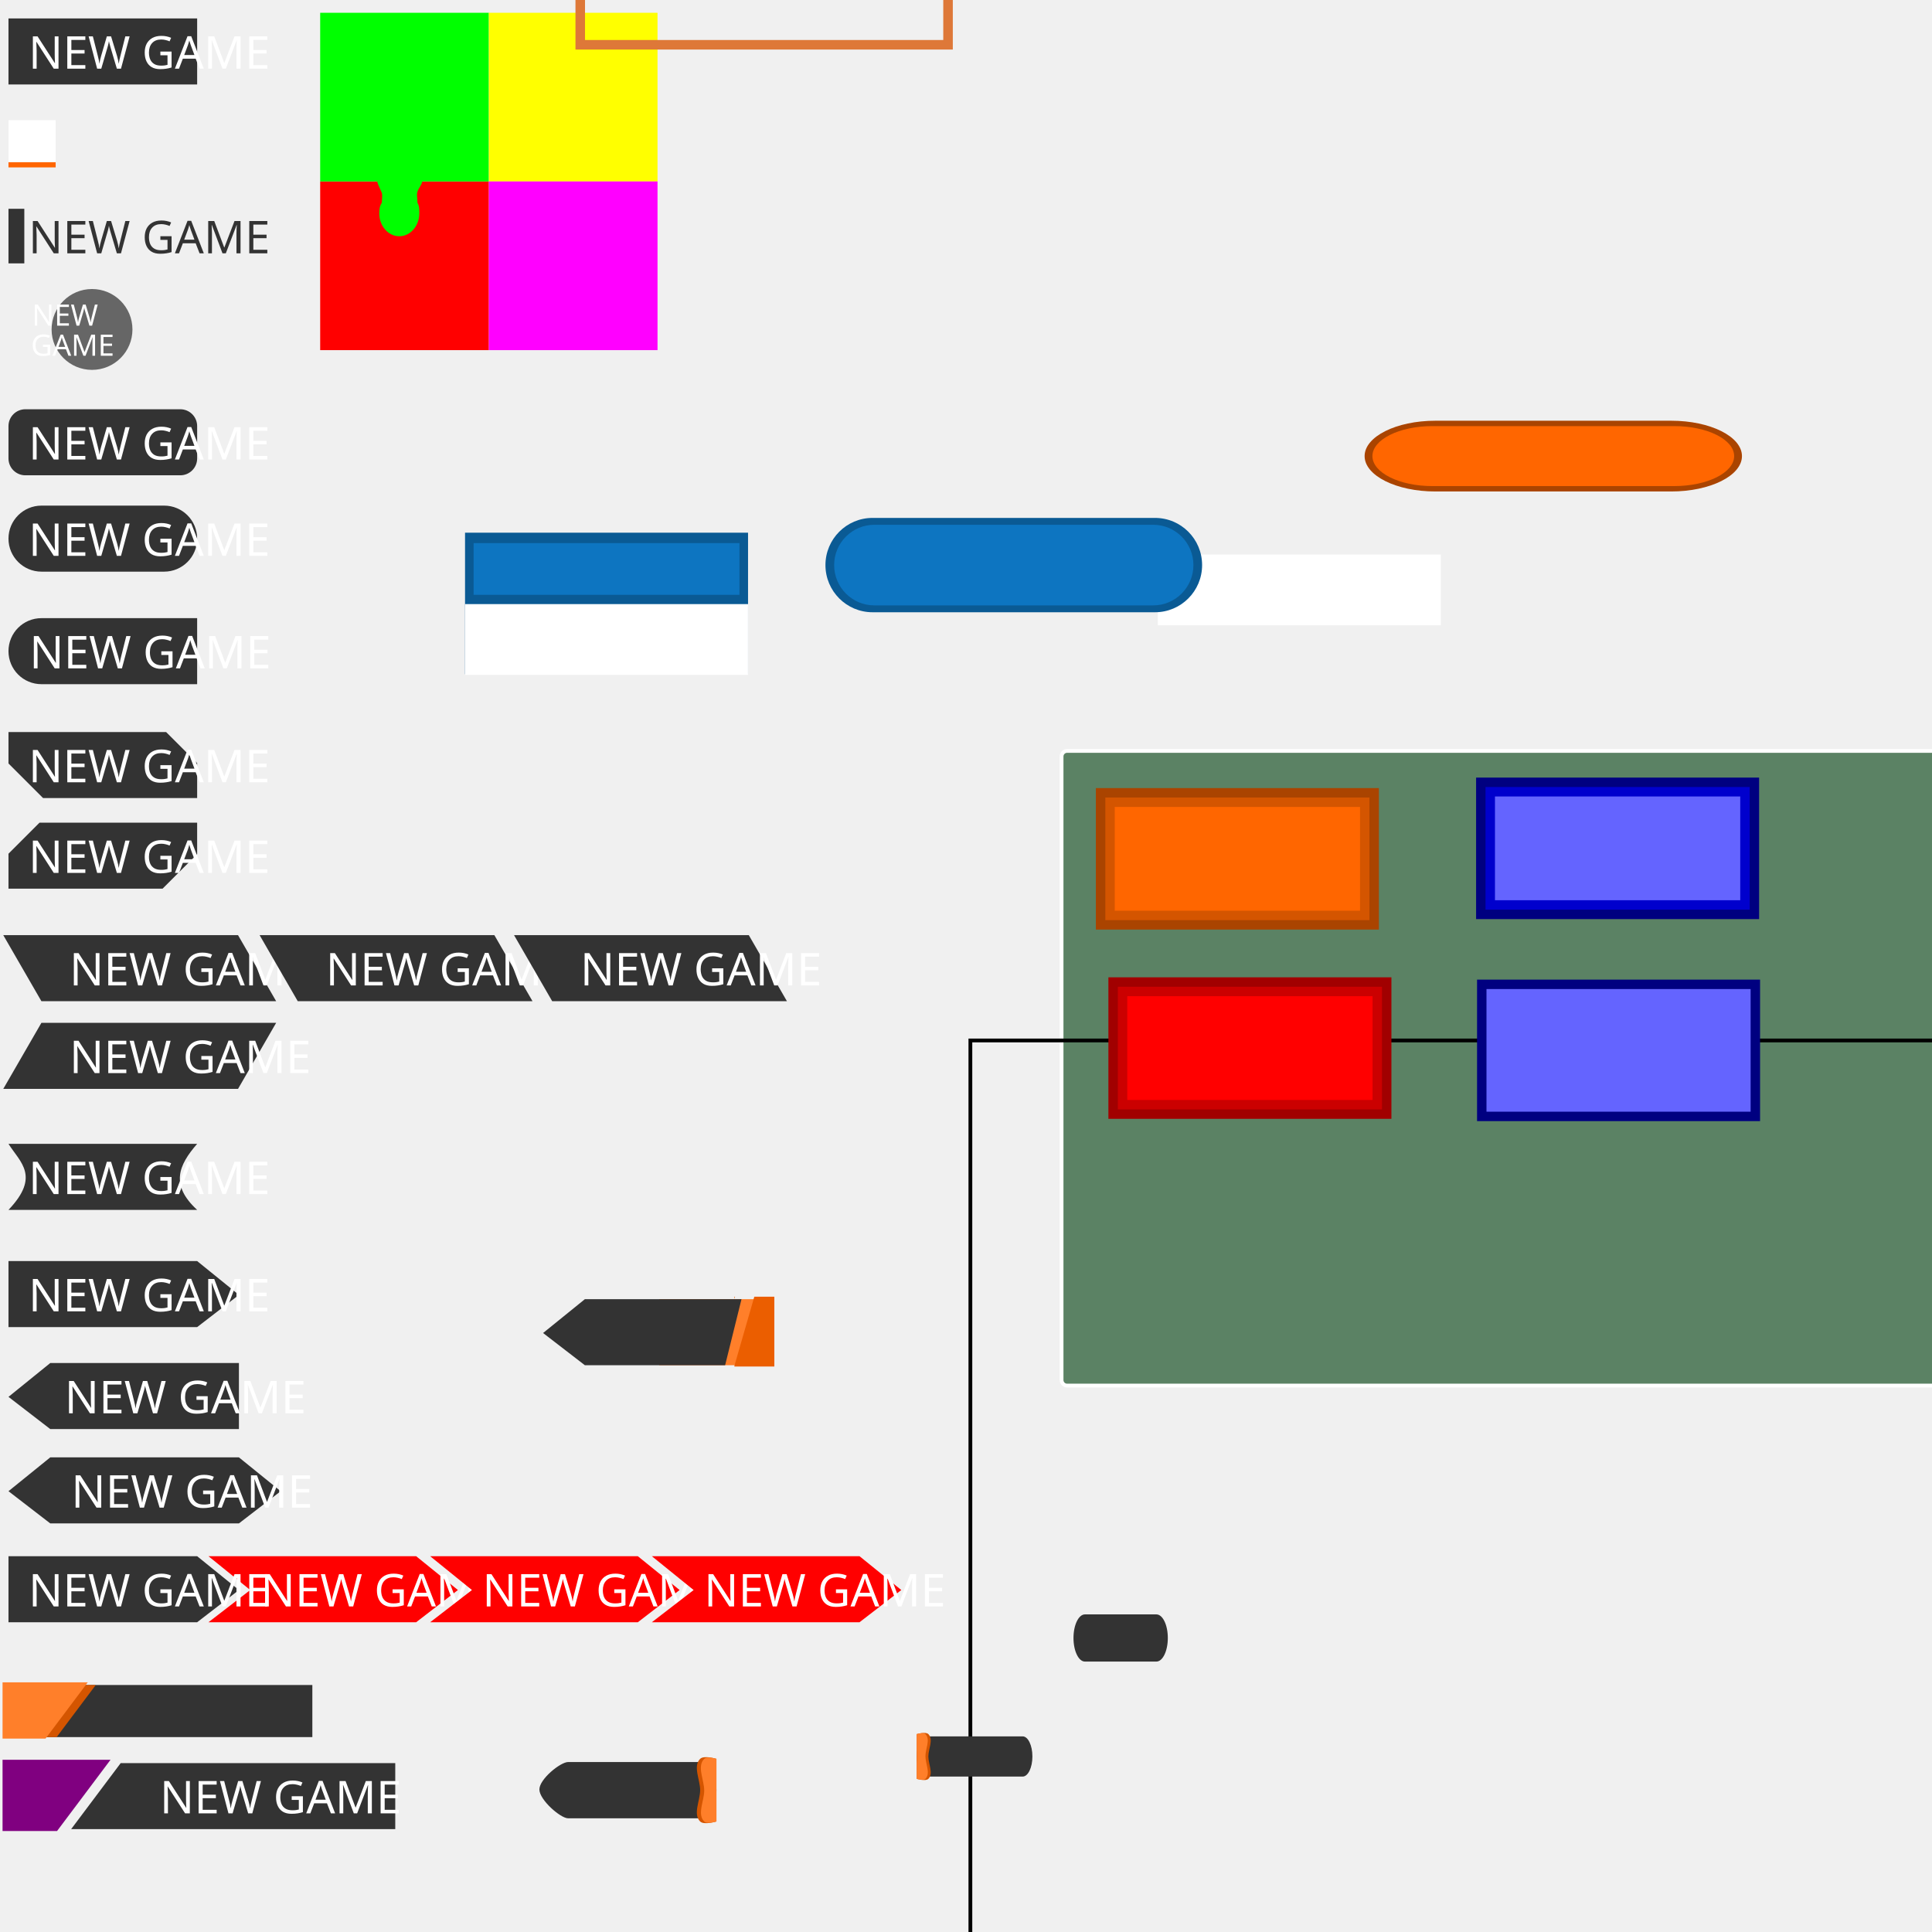
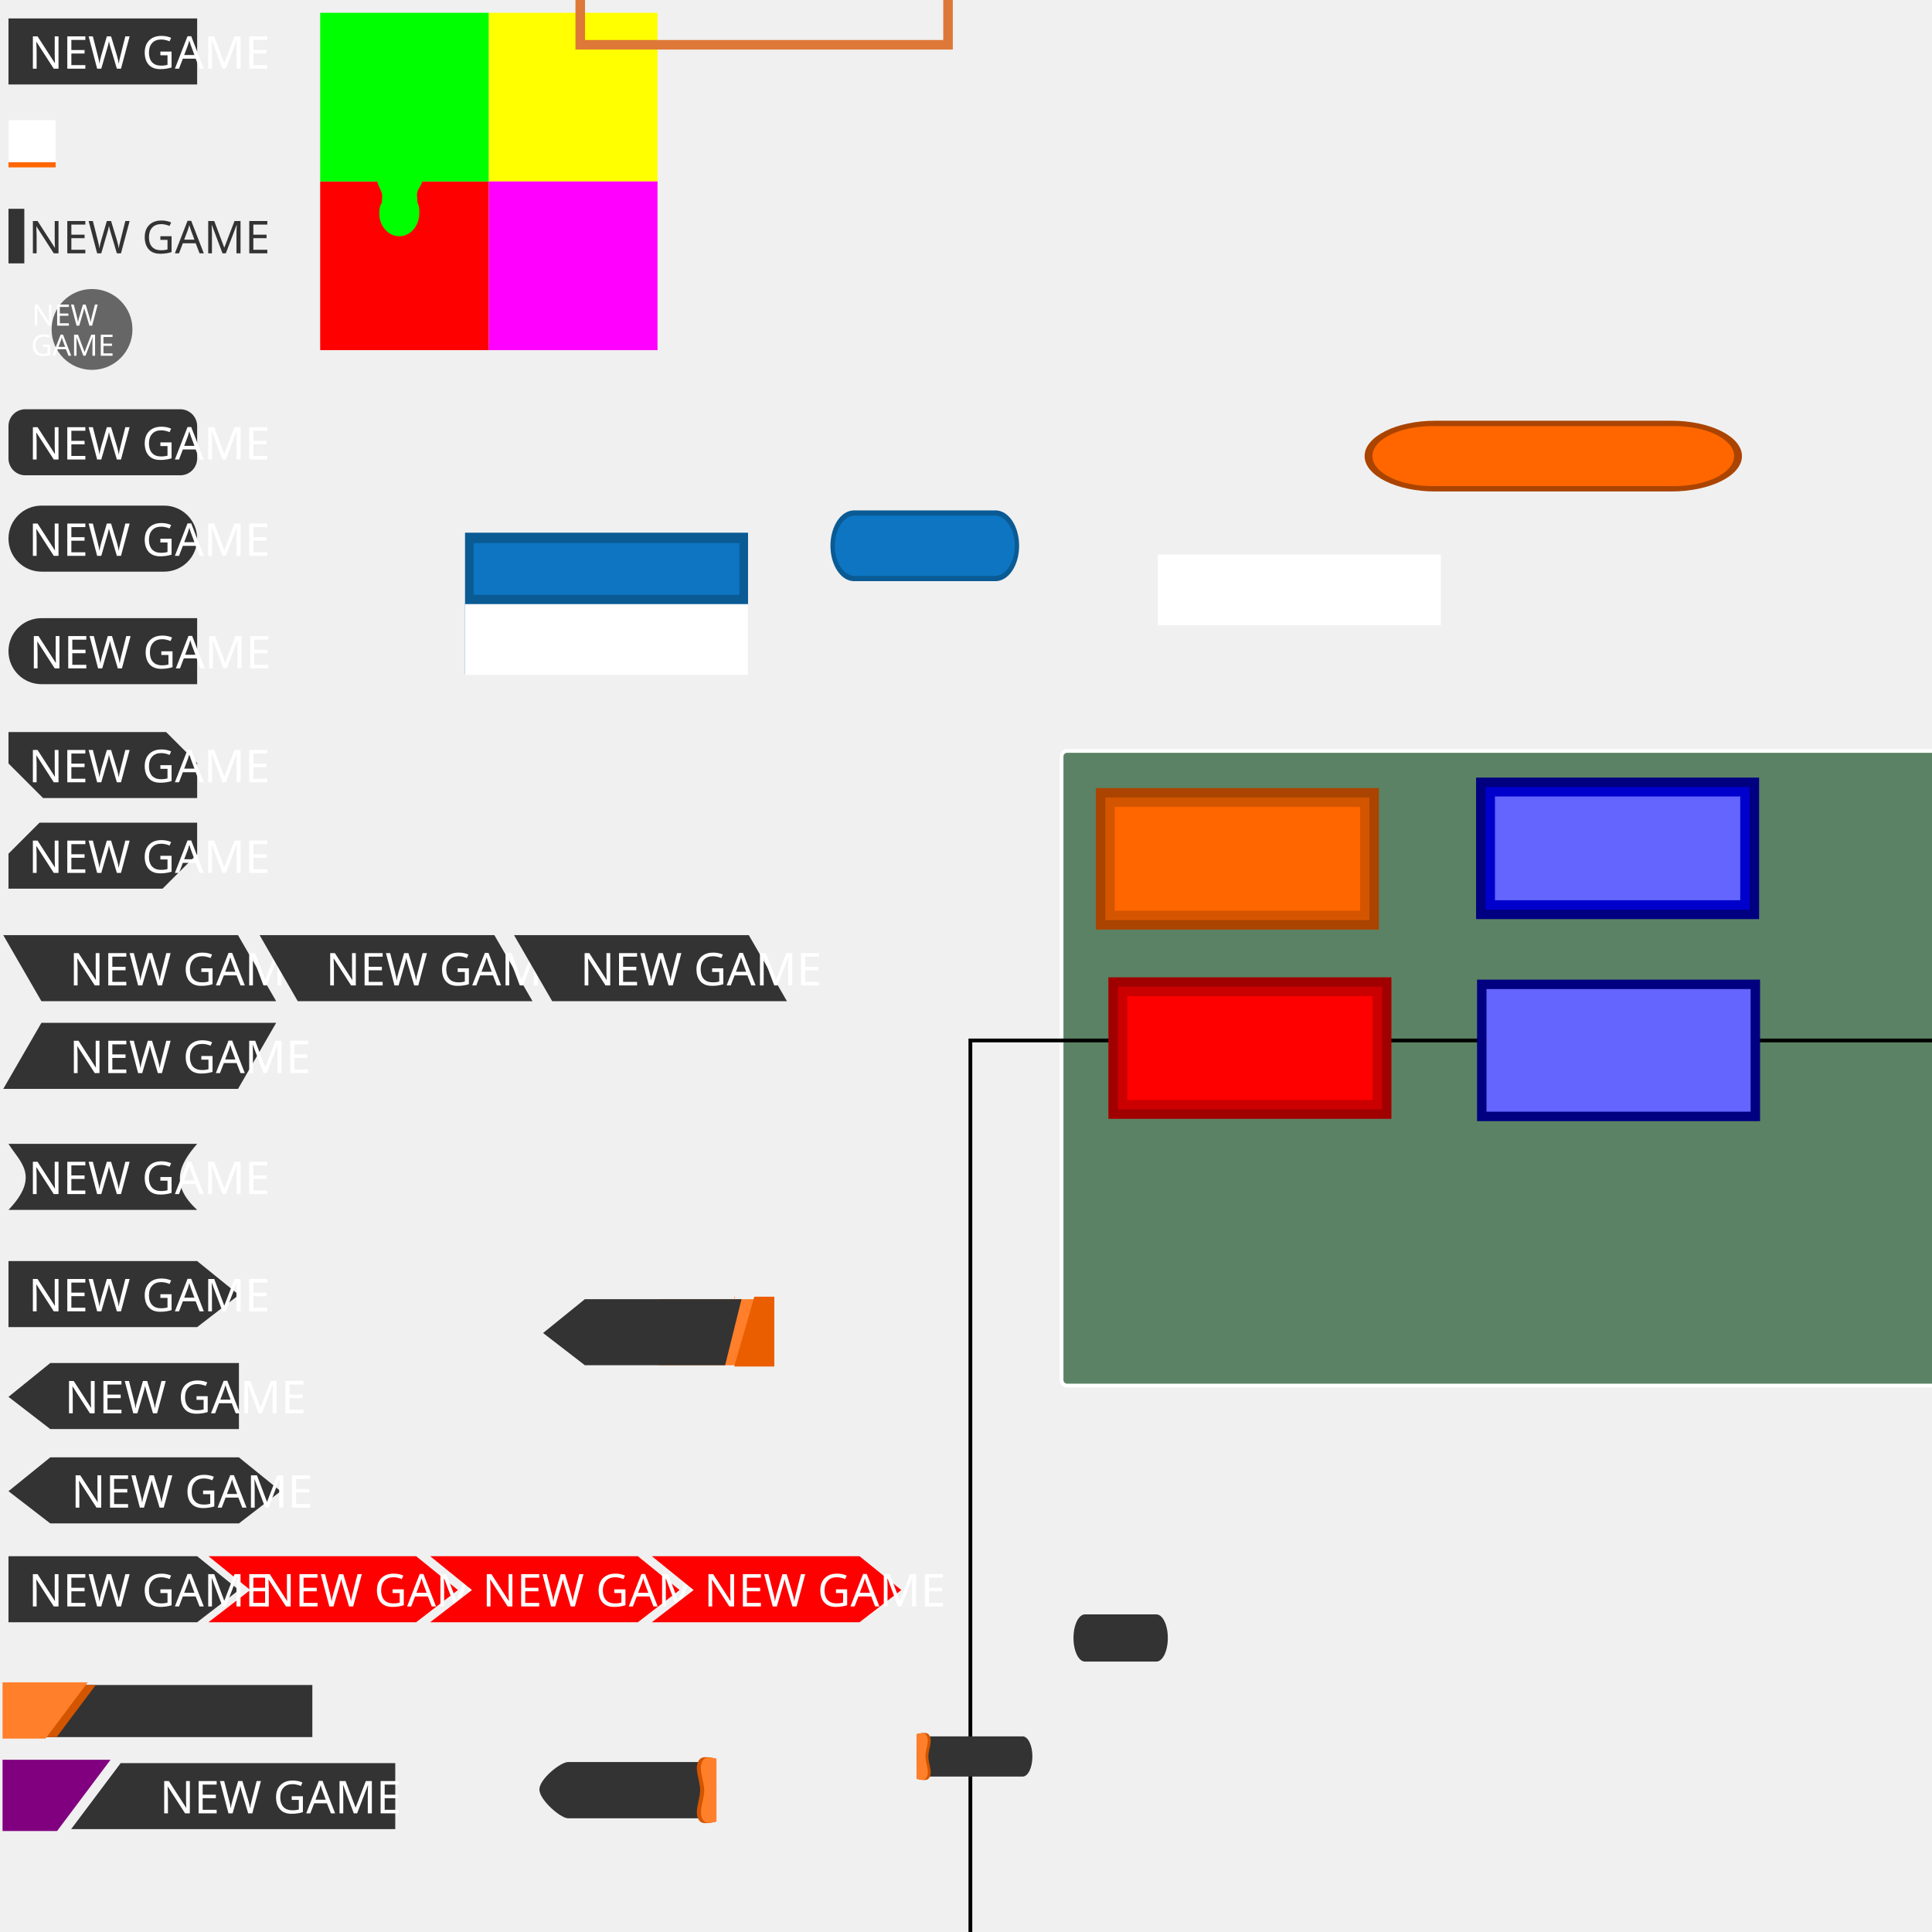
<svg xmlns="http://www.w3.org/2000/svg" width="2048" height="2048" viewBox="0 0 541.867 541.867" version="1.1" id="svg8">
  <defs id="defs2" />
  <g id="layer1" transform="translate(0,244.8667)">
    <rect style="fill:#5b8264;fill-opacity:1;stroke:#ffffff;stroke-width:1.058" id="rect2070" width="281.168" height="178.002" x="297.738" y="-34.258" ry="1.556" />
    <rect style="opacity:1;fill:#333333;fill-opacity:1;stroke:none;stroke-width:3.444;stroke-miterlimit:4;stroke-dasharray:none;stroke-opacity:0" id="rect4485" width="52.917" height="18.521" x="2.379" y="-239.695" />
    <text xml:space="preserve" style="font-style:normal;font-weight:normal;font-size:12.697px;line-height:1.25;font-family:sans-serif;letter-spacing:0px;word-spacing:0px;fill:#000000;fill-opacity:1;stroke:none;stroke-width:0.317" x="7.987" y="-225.602" id="text4489">
      <tspan id="tspan4487" x="7.987" y="-225.602" style="font-style:normal;font-variant:normal;font-weight:normal;font-stretch:condensed;font-size:12.697px;font-family:'Agency FB';-inkscape-font-specification:'Agency FB, Condensed';font-variant-ligatures:normal;font-variant-caps:normal;font-variant-numeric:normal;font-feature-settings:normal;text-align:start;writing-mode:lr-tb;text-anchor:start;fill:#ffffff;stroke-width:0.317">NEW GAME</tspan>
    </text>
    <rect y="-199.369" x="2.379" height="1.449" width="13.229" id="rect4491" style="opacity:1;fill:#ff6600;fill-opacity:1;stroke:none;stroke-width:0.482;stroke-miterlimit:4;stroke-dasharray:none;stroke-opacity:0" />
    <rect style="opacity:1;fill:#333333;fill-opacity:1;stroke:none;stroke-width:0.907;stroke-miterlimit:4;stroke-dasharray:none;stroke-opacity:0" id="rect4497" width="4.441" height="15.308" x="2.379" y="-186.306" />
    <circle style="opacity:1;fill:#666666;fill-opacity:1;stroke:none;stroke-width:2.699;stroke-miterlimit:4;stroke-dasharray:none;stroke-opacity:0" id="path4503" cx="25.809" cy="-152.467" r="11.339" />
    <text xml:space="preserve" style="font-style:normal;font-weight:normal;font-size:8.259px;line-height:1;font-family:sans-serif;letter-spacing:0px;word-spacing:0px;fill:#ffffff;fill-opacity:1;stroke:none;stroke-width:0.206" x="25.744" y="-153.531" id="text4501">
      <tspan id="tspan4499" x="25.744" y="-153.531" style="font-style:normal;font-variant:normal;font-weight:normal;font-stretch:condensed;font-size:8.259px;line-height:1;font-family:'Agency FB';-inkscape-font-specification:'Agency FB, Condensed';font-variant-ligatures:normal;font-variant-caps:normal;font-variant-numeric:normal;font-feature-settings:normal;text-align:center;writing-mode:lr-tb;text-anchor:middle;fill:#ffffff;stroke-width:0.206">NEW</tspan>
      <tspan x="25.744" y="-145.092" style="font-style:normal;font-variant:normal;font-weight:normal;font-stretch:condensed;font-size:8.259px;line-height:1;font-family:'Agency FB';-inkscape-font-specification:'Agency FB, Condensed';font-variant-ligatures:normal;font-variant-caps:normal;font-variant-numeric:normal;font-feature-settings:normal;text-align:center;writing-mode:lr-tb;text-anchor:middle;fill:#ffffff;stroke-width:0.206" id="tspan4507">GAME</tspan>
    </text>
    <text xml:space="preserve" style="font-style:normal;font-weight:normal;font-size:12.697px;line-height:1.25;font-family:sans-serif;letter-spacing:0px;word-spacing:0px;fill:#333333;fill-opacity:1;stroke:none;stroke-width:0.317" x="7.987" y="-173.82" id="text4511">
      <tspan id="tspan4509" x="7.987" y="-173.82" style="font-style:normal;font-variant:normal;font-weight:normal;font-stretch:condensed;font-size:12.697px;font-family:'Agency FB';-inkscape-font-specification:'Agency FB, Condensed';font-variant-ligatures:normal;font-variant-caps:normal;font-variant-numeric:normal;font-feature-settings:normal;text-align:start;writing-mode:lr-tb;text-anchor:start;fill:#333333;stroke-width:0.317">NEW GAME</tspan>
    </text>
    <rect y="-130.082" x="2.379" height="18.521" width="52.917" id="rect4513" style="opacity:1;fill:#333333;fill-opacity:1;stroke:none;stroke-width:3.444;stroke-miterlimit:4;stroke-dasharray:none;stroke-opacity:0" ry="4.725" />
    <text id="text4517" y="-115.989" x="7.987" style="font-style:normal;font-weight:normal;font-size:12.697px;line-height:1.25;font-family:sans-serif;letter-spacing:0px;word-spacing:0px;fill:#000000;fill-opacity:1;stroke:none;stroke-width:0.317" xml:space="preserve">
      <tspan style="font-style:normal;font-variant:normal;font-weight:normal;font-stretch:condensed;font-size:12.697px;font-family:'Agency FB';-inkscape-font-specification:'Agency FB, Condensed';font-variant-ligatures:normal;font-variant-caps:normal;font-variant-numeric:normal;font-feature-settings:normal;text-align:start;writing-mode:lr-tb;text-anchor:start;fill:#ffffff;stroke-width:0.317" y="-115.989" x="7.987" id="tspan4515">NEW GAME</tspan>
    </text>
    <rect ry="9.26" style="opacity:1;fill:#333333;fill-opacity:1;stroke:none;stroke-width:3.444;stroke-miterlimit:4;stroke-dasharray:none;stroke-opacity:0" id="rect4519" width="52.917" height="18.521" x="2.379" y="-103.057" />
    <text xml:space="preserve" style="font-style:normal;font-weight:normal;font-size:12.697px;line-height:1.25;font-family:sans-serif;letter-spacing:0px;word-spacing:0px;fill:#000000;fill-opacity:1;stroke:none;stroke-width:0.317" x="7.987" y="-88.964" id="text4523">
      <tspan id="tspan4521" x="7.987" y="-88.964" style="font-style:normal;font-variant:normal;font-weight:normal;font-stretch:condensed;font-size:12.697px;font-family:'Agency FB';-inkscape-font-specification:'Agency FB, Condensed';font-variant-ligatures:normal;font-variant-caps:normal;font-variant-numeric:normal;font-feature-settings:normal;text-align:start;writing-mode:lr-tb;text-anchor:start;fill:#ffffff;stroke-width:0.317">NEW GAME</tspan>
    </text>
    <path style="opacity:1;fill:#333333;fill-opacity:1;stroke:none;stroke-width:13.017;stroke-miterlimit:4;stroke-dasharray:none;stroke-opacity:0" d="M 43.99 655.26 C 24.6 655.26 8.99 670.87 8.99 690.26 C 8.99 709.65 24.6 725.26 43.99 725.26 L 208.99 725.26 L 208.99 655.26 L 43.99 655.26 z " transform="matrix(0.2645833,0,0,0.2645833,0,-244.8667)" id="rect4525" />
    <text id="text4529" y="-57.403" x="8.254" style="font-style:normal;font-weight:normal;font-size:12.697px;line-height:1.25;font-family:sans-serif;letter-spacing:0px;word-spacing:0px;fill:#000000;fill-opacity:1;stroke:none;stroke-width:0.317" xml:space="preserve">
      <tspan style="font-style:normal;font-variant:normal;font-weight:normal;font-stretch:condensed;font-size:12.697px;font-family:'Agency FB';-inkscape-font-specification:'Agency FB, Condensed';font-variant-ligatures:normal;font-variant-caps:normal;font-variant-numeric:normal;font-feature-settings:normal;text-align:start;writing-mode:lr-tb;text-anchor:start;fill:#ffffff;stroke-width:0.317" y="-57.403" x="8.254" id="tspan4527">NEW GAME</tspan>
    </text>
    <path style="opacity:1;fill:#333333;fill-opacity:1;stroke:none;stroke-width:3.444;stroke-miterlimit:4;stroke-dasharray:none;stroke-opacity:0" d="m 2.379,-39.557 v 8.82 l 9.701,9.701 h 43.216 v -9.811 l -8.71,-8.71 z" id="rect4534" />
    <text xml:space="preserve" style="font-style:normal;font-weight:normal;font-size:12.697px;line-height:1.25;font-family:sans-serif;letter-spacing:0px;word-spacing:0px;fill:#000000;fill-opacity:1;stroke:none;stroke-width:0.317" x="7.987" y="-25.464" id="text4538">
      <tspan id="tspan4536" x="7.987" y="-25.464" style="font-style:normal;font-variant:normal;font-weight:normal;font-stretch:condensed;font-size:12.697px;font-family:'Agency FB';-inkscape-font-specification:'Agency FB, Condensed';font-variant-ligatures:normal;font-variant-caps:normal;font-variant-numeric:normal;font-feature-settings:normal;text-align:start;writing-mode:lr-tb;text-anchor:start;fill:#ffffff;stroke-width:0.317">NEW GAME</tspan>
    </text>
    <path id="path4562" d="m 55.295,-14.138 v 8.82 l -9.701,9.701 H 2.379 v -9.811 L 11.088,-14.138 Z" style="opacity:1;fill:#333333;fill-opacity:1;stroke:none;stroke-width:3.444;stroke-miterlimit:4;stroke-dasharray:none;stroke-opacity:0" />
    <text id="text4566" y="-0.045" x="7.987" style="font-style:normal;font-weight:normal;font-size:12.697px;line-height:1.25;font-family:sans-serif;letter-spacing:0px;word-spacing:0px;fill:#000000;fill-opacity:1;stroke:none;stroke-width:0.317" xml:space="preserve">
      <tspan style="font-style:normal;font-variant:normal;font-weight:normal;font-stretch:condensed;font-size:12.697px;font-family:'Agency FB';-inkscape-font-specification:'Agency FB, Condensed';font-variant-ligatures:normal;font-variant-caps:normal;font-variant-numeric:normal;font-feature-settings:normal;text-align:start;writing-mode:lr-tb;text-anchor:start;fill:#ffffff;stroke-width:0.317" y="-0.045" x="7.987" id="tspan4564">NEW GAME</tspan>
    </text>
    <path style="opacity:1;fill:#333333;fill-opacity:1;stroke:none;stroke-width:4.433;stroke-miterlimit:4;stroke-dasharray:none;stroke-opacity:0" d="M 0.921,17.418 11.614,35.939 H 77.454 L 66.762,17.418 Z" id="rect4568" />
    <text id="text4572" y="31.511" x="19.48" style="font-style:normal;font-weight:normal;font-size:12.697px;line-height:1.25;font-family:sans-serif;letter-spacing:0px;word-spacing:0px;fill:#000000;fill-opacity:1;stroke:none;stroke-width:0.317" xml:space="preserve">
      <tspan style="font-style:normal;font-variant:normal;font-weight:normal;font-stretch:condensed;font-size:12.697px;font-family:'Agency FB';-inkscape-font-specification:'Agency FB, Condensed';font-variant-ligatures:normal;font-variant-caps:normal;font-variant-numeric:normal;font-feature-settings:normal;text-align:start;writing-mode:lr-tb;text-anchor:start;fill:#ffffff;stroke-width:0.317" y="31.511" x="19.48" id="tspan4570">NEW GAME</tspan>
    </text>
    <path id="path4580" d="M 77.454,42.006 66.762,60.527 H 0.921 L 11.614,42.006 Z" style="opacity:1;fill:#333333;fill-opacity:1;stroke:none;stroke-width:4.433;stroke-miterlimit:4;stroke-dasharray:none;stroke-opacity:0" />
    <text xml:space="preserve" style="font-style:normal;font-weight:normal;font-size:12.697px;line-height:1.25;font-family:sans-serif;letter-spacing:0px;word-spacing:0px;fill:#000000;fill-opacity:1;stroke:none;stroke-width:0.317" x="19.48" y="56.1" id="text4584">
      <tspan id="tspan4582" x="19.48" y="56.1" style="font-style:normal;font-variant:normal;font-weight:normal;font-stretch:condensed;font-size:12.697px;font-family:'Agency FB';-inkscape-font-specification:'Agency FB, Condensed';font-variant-ligatures:normal;font-variant-caps:normal;font-variant-numeric:normal;font-feature-settings:normal;text-align:start;writing-mode:lr-tb;text-anchor:start;fill:#ffffff;stroke-width:0.317">NEW GAME</tspan>
    </text>
    <path id="path4586" d="M 72.817,17.418 83.51,35.939 H 149.35 L 138.657,17.418 Z" style="opacity:1;fill:#333333;fill-opacity:1;stroke:none;stroke-width:4.433;stroke-miterlimit:4;stroke-dasharray:none;stroke-opacity:0" />
    <text xml:space="preserve" style="font-style:normal;font-weight:normal;font-size:12.697px;line-height:1.25;font-family:sans-serif;letter-spacing:0px;word-spacing:0px;fill:#000000;fill-opacity:1;stroke:none;stroke-width:0.317" x="91.375" y="31.511" id="text4590">
      <tspan id="tspan4588" x="91.375" y="31.511" style="font-style:normal;font-variant:normal;font-weight:normal;font-stretch:condensed;font-size:12.697px;font-family:'Agency FB';-inkscape-font-specification:'Agency FB, Condensed';font-variant-ligatures:normal;font-variant-caps:normal;font-variant-numeric:normal;font-feature-settings:normal;text-align:start;writing-mode:lr-tb;text-anchor:start;fill:#ffffff;stroke-width:0.317">NEW GAME</tspan>
    </text>
    <path style="opacity:1;fill:#333333;fill-opacity:1;stroke:none;stroke-width:4.433;stroke-miterlimit:4;stroke-dasharray:none;stroke-opacity:0" d="m 144.178,17.418 10.693,18.521 h 65.84 L 210.018,17.418 Z" id="path4592" />
    <text id="text4596" y="31.511" x="162.736" style="font-style:normal;font-weight:normal;font-size:12.697px;line-height:1.25;font-family:sans-serif;letter-spacing:0px;word-spacing:0px;fill:#000000;fill-opacity:1;stroke:none;stroke-width:0.317" xml:space="preserve">
      <tspan style="font-style:normal;font-variant:normal;font-weight:normal;font-stretch:condensed;font-size:12.697px;font-family:'Agency FB';-inkscape-font-specification:'Agency FB, Condensed';font-variant-ligatures:normal;font-variant-caps:normal;font-variant-numeric:normal;font-feature-settings:normal;text-align:start;writing-mode:lr-tb;text-anchor:start;fill:#ffffff;stroke-width:0.317" y="31.511" x="162.736" id="tspan4594">NEW GAME</tspan>
    </text>
    <path style="opacity:1;fill:#333333;fill-opacity:1;stroke:none;stroke-width:3.444;stroke-miterlimit:4;stroke-dasharray:none;stroke-opacity:0" d="M 2.379,75.95 H 55.295 c -5.226,5.999 -7.6,11.538 0,18.521 H 2.379 c 9.021,-9.465 3.24,-13.361 0,-18.521 z" id="rect4598" />
    <text id="text4602" y="90.043" x="7.987" style="font-style:normal;font-weight:normal;font-size:12.697px;line-height:1.25;font-family:sans-serif;letter-spacing:0px;word-spacing:0px;fill:#000000;fill-opacity:1;stroke:none;stroke-width:0.317" xml:space="preserve">
      <tspan style="font-style:normal;font-variant:normal;font-weight:normal;font-stretch:condensed;font-size:12.697px;font-family:'Agency FB';-inkscape-font-specification:'Agency FB, Condensed';font-variant-ligatures:normal;font-variant-caps:normal;font-variant-numeric:normal;font-feature-settings:normal;text-align:start;writing-mode:lr-tb;text-anchor:start;fill:#ffffff;stroke-width:0.317" y="90.043" x="7.987" id="tspan4600">NEW GAME</tspan>
    </text>
    <path style="opacity:1;fill:#333333;fill-opacity:1;stroke:none;stroke-width:3.444;stroke-miterlimit:4;stroke-dasharray:none;stroke-opacity:0" d="M 2.379,108.824 H 55.295 l 11.717,9.488 -11.717,9.033 H 2.379 Z" id="rect4605" />
    <text id="text4609" y="122.917" x="7.987" style="font-style:normal;font-weight:normal;font-size:12.697px;line-height:1.25;font-family:sans-serif;letter-spacing:0px;word-spacing:0px;fill:#000000;fill-opacity:1;stroke:none;stroke-width:0.317" xml:space="preserve">
      <tspan style="font-style:normal;font-variant:normal;font-weight:normal;font-stretch:condensed;font-size:12.697px;font-family:'Agency FB';-inkscape-font-specification:'Agency FB, Condensed';font-variant-ligatures:normal;font-variant-caps:normal;font-variant-numeric:normal;font-feature-settings:normal;text-align:start;writing-mode:lr-tb;text-anchor:start;fill:#ffffff;stroke-width:0.317" y="122.917" x="7.987" id="tspan4607">NEW GAME</tspan>
    </text>
    <path id="path4612" d="M 67.012,137.422 H 14.096 l -11.717,9.488 11.717,9.033 h 52.917 z" style="opacity:1;fill:#333333;fill-opacity:1;stroke:none;stroke-width:3.444;stroke-miterlimit:4;stroke-dasharray:none;stroke-opacity:0" />
    <text xml:space="preserve" style="font-style:normal;font-weight:normal;font-size:12.697px;line-height:1.25;font-family:sans-serif;letter-spacing:0px;word-spacing:0px;fill:#000000;fill-opacity:1;stroke:none;stroke-width:0.317" x="18.121" y="151.515" id="text4616">
      <tspan id="tspan4614" x="18.121" y="151.515" style="font-style:normal;font-variant:normal;font-weight:normal;font-stretch:condensed;font-size:12.697px;font-family:'Agency FB';-inkscape-font-specification:'Agency FB, Condensed';font-variant-ligatures:normal;font-variant-caps:normal;font-variant-numeric:normal;font-feature-settings:normal;text-align:start;writing-mode:lr-tb;text-anchor:start;fill:#ffffff;stroke-width:0.317">NEW GAME</tspan>
    </text>
    <path style="opacity:1;fill:#333333;fill-opacity:1;stroke:none;stroke-width:13.017;stroke-miterlimit:4;stroke-dasharray:none;stroke-opacity:0" d="M 53.275 1544.875 L 8.99 1580.734 L 53.275 1614.875 L 253.275 1614.875 L 297.561 1580.734 L 253.275 1544.875 L 53.275 1544.875 z " id="path4618" transform="matrix(0.2645833,0,0,0.2645833,0,-244.8667)" />
    <text id="text4622" y="177.975" x="19.971" style="font-style:normal;font-weight:normal;font-size:12.697px;line-height:1.25;font-family:sans-serif;letter-spacing:0px;word-spacing:0px;fill:#000000;fill-opacity:1;stroke:none;stroke-width:0.317" xml:space="preserve">
      <tspan style="font-style:normal;font-variant:normal;font-weight:normal;font-stretch:condensed;font-size:12.697px;font-family:'Agency FB';-inkscape-font-specification:'Agency FB, Condensed';font-variant-ligatures:normal;font-variant-caps:normal;font-variant-numeric:normal;font-feature-settings:normal;text-align:start;writing-mode:lr-tb;text-anchor:start;fill:#ffffff;stroke-width:0.317" y="177.975" x="19.971" id="tspan4620">NEW GAME</tspan>
    </text>
    <path style="opacity:1;fill:#ff0000;fill-opacity:1;stroke:none;stroke-width:13.017;stroke-miterlimit:4;stroke-dasharray:none;stroke-opacity:0" d="M 220.99 1649.641 L 265.275 1685.5 L 220.99 1719.641 L 441.133 1719.641 L 485.418 1685.5 L 441.133 1649.641 L 220.99 1649.641 z " transform="matrix(0.2645833,0,0,0.2645833,0,-244.8667)" id="path4633" />
    <path id="path4627" d="M 2.379,191.601 H 55.295 l 11.717,9.488 -11.717,9.033 H 2.379 Z" style="opacity:1;fill:#333333;fill-opacity:1;stroke:none;stroke-width:3.444;stroke-miterlimit:4;stroke-dasharray:none;stroke-opacity:0" />
    <text xml:space="preserve" style="font-style:normal;font-weight:normal;font-size:12.697px;line-height:1.25;font-family:sans-serif;letter-spacing:0px;word-spacing:0px;fill:#000000;fill-opacity:1;stroke:none;stroke-width:0.317" x="7.987" y="205.694" id="text4631">
      <tspan id="tspan4629" x="7.987" y="205.694" style="font-style:normal;font-variant:normal;font-weight:normal;font-stretch:condensed;font-size:12.697px;font-family:'Agency FB';-inkscape-font-specification:'Agency FB, Condensed';font-variant-ligatures:normal;font-variant-caps:normal;font-variant-numeric:normal;font-feature-settings:normal;text-align:start;writing-mode:lr-tb;text-anchor:start;fill:#ffffff;stroke-width:0.317">NEW GAME</tspan>
    </text>
    <text id="text4637" y="205.694" x="73.112" style="font-style:normal;font-weight:normal;font-size:12.697px;line-height:1.25;font-family:sans-serif;letter-spacing:0px;word-spacing:0px;fill:#000000;fill-opacity:1;stroke:none;stroke-width:0.317" xml:space="preserve">
      <tspan style="font-style:normal;font-variant:normal;font-weight:normal;font-stretch:condensed;font-size:12.697px;font-family:'Agency FB';-inkscape-font-specification:'Agency FB, Condensed';font-variant-ligatures:normal;font-variant-caps:normal;font-variant-numeric:normal;font-feature-settings:normal;text-align:start;writing-mode:lr-tb;text-anchor:start;fill:#ffffff;stroke-width:0.317" y="205.694" x="73.112" id="tspan4635">NEW GAME</tspan>
    </text>
    <path id="path4643" d="m 120.647,191.601 11.717,9.488 -11.717,9.033 h 58.246 l 11.717,-9.033 -11.717,-9.488 z" style="opacity:1;fill:#ff0000;fill-opacity:1;stroke:none;stroke-width:3.444;stroke-miterlimit:4;stroke-dasharray:none;stroke-opacity:0" />
    <text xml:space="preserve" style="font-style:normal;font-weight:normal;font-size:12.697px;line-height:1.25;font-family:sans-serif;letter-spacing:0px;word-spacing:0px;fill:#000000;fill-opacity:1;stroke:none;stroke-width:0.317" x="135.29" y="205.694" id="text4647">
      <tspan id="tspan4645" x="135.29" y="205.694" style="font-style:normal;font-variant:normal;font-weight:normal;font-stretch:condensed;font-size:12.697px;font-family:'Agency FB';-inkscape-font-specification:'Agency FB, Condensed';font-variant-ligatures:normal;font-variant-caps:normal;font-variant-numeric:normal;font-feature-settings:normal;text-align:start;writing-mode:lr-tb;text-anchor:start;fill:#ffffff;stroke-width:0.317">NEW GAME</tspan>
    </text>
    <path style="opacity:1;fill:#ff0000;fill-opacity:1;stroke:none;stroke-width:3.444;stroke-miterlimit:4;stroke-dasharray:none;stroke-opacity:0" d="m 182.824,191.601 11.717,9.488 -11.717,9.033 h 58.246 l 11.717,-9.033 -11.717,-9.488 z" id="path4649" />
    <text id="text4653" y="205.694" x="197.467" style="font-style:normal;font-weight:normal;font-size:12.697px;line-height:1.25;font-family:sans-serif;letter-spacing:0px;word-spacing:0px;fill:#000000;fill-opacity:1;stroke:none;stroke-width:0.317" xml:space="preserve">
      <tspan style="font-style:normal;font-variant:normal;font-weight:normal;font-stretch:condensed;font-size:12.697px;font-family:'Agency FB';-inkscape-font-specification:'Agency FB, Condensed';font-variant-ligatures:normal;font-variant-caps:normal;font-variant-numeric:normal;font-feature-settings:normal;text-align:start;writing-mode:lr-tb;text-anchor:start;fill:#ffffff;stroke-width:0.317" y="205.694" x="197.467" id="tspan4651">NEW GAME</tspan>
    </text>
    <rect y="227.725" x="1.133" height="14.611" width="86.472" id="rect4655" style="opacity:1;fill:#333333;fill-opacity:1;stroke:none;stroke-width:3.91;stroke-miterlimit:4;stroke-dasharray:none;stroke-opacity:0" />
    <path style="opacity:1;fill:#d45500;fill-opacity:1;stroke:none;stroke-width:4.65;stroke-miterlimit:4;stroke-dasharray:none;stroke-opacity:0" d="M 1.133,227.725 H 26.856 L 15.892,242.336 H 1.133 Z" id="rect4662" />
    <path id="path4665" d="M 0.715,226.983 H 24.611 L 12.777,242.753 H 0.715 Z" style="opacity:1;fill:#ff7f2a;fill-opacity:1;stroke:none;stroke-width:5.019;stroke-miterlimit:4;stroke-dasharray:none;stroke-opacity:0" />
    <path style="opacity:1;fill:#333333;fill-opacity:1;stroke:none;stroke-width:18.735;stroke-miterlimit:4;stroke-dasharray:none;stroke-opacity:0" d="M 127.939 1868.959 L 75.412 1938.959 L 418.99 1938.959 L 418.99 1868.959 L 127.939 1868.959 z " transform="matrix(0.2645833,0,0,0.2645833,0,-244.8667)" id="rect4668" />
    <text xml:space="preserve" style="font-style:normal;font-weight:normal;font-size:12.697px;line-height:1.25;font-family:sans-serif;letter-spacing:0px;word-spacing:0px;fill:#000000;fill-opacity:1;stroke:none;stroke-width:0.317" x="44.822" y="263.722" id="text4672">
      <tspan id="tspan4670" x="44.822" y="263.722" style="font-style:normal;font-variant:normal;font-weight:normal;font-stretch:condensed;font-size:12.697px;font-family:'Agency FB';-inkscape-font-specification:'Agency FB, Condensed';font-variant-ligatures:normal;font-variant-caps:normal;font-variant-numeric:normal;font-feature-settings:normal;text-align:start;writing-mode:lr-tb;text-anchor:start;fill:#ffffff;stroke-width:0.317">NEW GAME</tspan>
    </text>
    <path style="opacity:1;fill:#800080;fill-opacity:1;stroke:none;stroke-width:6.363;stroke-miterlimit:4;stroke-dasharray:none;stroke-opacity:0" d="M 0.715,248.688 H 31.005 L 16.004,268.679 H 0.715 Z" id="path4676" />
    <rect y="-193.974" x="89.803" height="47.307" width="47.307" id="rect4579" style="opacity:1;fill:#ff0000;fill-opacity:1;stroke:none;stroke-width:2.425;stroke-miterlimit:4;stroke-dasharray:none;stroke-opacity:1" />
    <rect style="opacity:1;fill:#00ff00;fill-opacity:1;stroke:none;stroke-width:2.425;stroke-miterlimit:4;stroke-dasharray:none;stroke-opacity:1" id="rect4566" width="47.307" height="47.307" x="89.803" y="-241.281" />
    <rect y="-241.281" x="137.109" height="47.307" width="47.307" id="rect4575" style="opacity:1;fill:#ffff00;fill-opacity:1;stroke:none;stroke-width:2.425;stroke-miterlimit:4;stroke-dasharray:none;stroke-opacity:1" />
    <rect style="opacity:1;fill:#ff00ff;fill-opacity:1;stroke:none;stroke-width:2.425;stroke-miterlimit:4;stroke-dasharray:none;stroke-opacity:1" id="rect4577" width="47.307" height="47.307" x="137.109" y="-193.974" />
    <path id="path4595" style="opacity:1;fill:#00ff00;fill-opacity:1;stroke:none;stroke-width:0.628;stroke-miterlimit:4;stroke-dasharray:none;stroke-opacity:1" d="m 116.724,-188.132 c -1.342,-2.303 -3.758,-3.425 -6.009,-2.79 -1.305,0.368 -2.563,1.39 -3.388,2.75 -0.136,0.224 -0.247,0.358 -0.247,0.297 2.9e-4,-0.061 0.032,-0.59 0.071,-1.176 0.13,-1.971 -0.07,-1.633 -0.977,-3.77 -0.231,-0.543 -0.436,-1.298 -0.457,-1.349 -0.03,-0.075 1.272,-0.094 6.375,-0.094 3.527,0 6.413,0.018 6.413,0.039 0,0.022 -0.126,0.579 -0.281,0.913 -0.39,0.843 -0.979,1.565 -1.149,2.233 -0.198,0.775 -0.126,0.927 -0.028,2.33 0.046,0.655 0.073,1.202 0.061,1.215 -0.012,0.013 -0.186,-0.255 -0.385,-0.597 z m 0.874,3.112 c 0,3.543 -2.513,6.414 -5.613,6.414 -3.1,0 -5.613,-2.872 -5.613,-6.414 0,-1.127 0.126,-2.093 0.685,-2.923 1.124,-1.67 2.815,-3.491 4.928,-3.491 2.363,0 4.005,1.746 5.119,3.483 0.535,0.834 0.494,2.089 0.494,2.931 z" />
    <rect style="fill:none;stroke:#000000;stroke-width:1.058;stroke-dasharray:none;stroke-opacity:1" id="rect444" width="505.392" height="283.142" x="272.162" y="46.95" />
    <rect y="-211.149" x="2.379" height="11.693" width="13.229" id="rect2565" style="opacity:1;fill:#ffffff;fill-opacity:1;stroke:none;stroke-width:1.368;stroke-miterlimit:4;stroke-dasharray:none;stroke-opacity:0" />
    <rect style="fill:#0a5a94;fill-opacity:1;stroke:none;stroke-width:3.115" id="rect2619" width="79.375" height="39.688" x="130.428" y="-95.463" />
    <rect style="fill:#ffffff;fill-opacity:1;stroke:none;stroke-width:2.502" id="rect5058" width="79.375" height="19.844" x="130.428" y="-75.434" />
    <rect style="fill:#0d75c1;fill-opacity:1;stroke:none;stroke-width:2.073" id="rect5060" width="74.564" height="14.498" x="132.833" y="-92.539" />
    <rect style="fill:#aa4400;stroke-width:1.058" id="rect1027" width="79.375" height="39.688" x="307.36" y="-23.835" />
    <rect style="fill:#d45500;stroke-width:1.058" id="rect1029" width="74.083" height="34.396" x="310.006" y="-21.189" />
    <rect style="fill:#ff6600;stroke-width:1.058" id="rect1135" width="68.792" height="29.104" x="312.652" y="-18.543" />
    <rect style="fill:#000080;stroke-width:1.058" id="rect317" width="79.375" height="39.688" x="414" y="-26.775" />
    <rect style="fill:#0000cd;fill-opacity:1;stroke-width:1.058" id="rect319" width="74.083" height="34.396" x="416.646" y="-24.129" />
    <rect style="fill:#6464ff;fill-opacity:1;stroke-width:1.058" id="rect321" width="68.792" height="29.104" x="419.292" y="-21.483" />
    <rect style="fill:#a10000;fill-opacity:1;stroke-width:1.058" id="rect1373" width="79.375" height="39.688" x="310.874" y="29.241" />
    <rect style="fill:#cb0000;fill-opacity:1;stroke-width:1.058" id="rect1375" width="74.083" height="34.396" x="313.52" y="31.887" />
    <rect style="fill:#ff0000;stroke-width:1.058" id="rect1377" width="68.792" height="29.104" x="316.166" y="34.533" />
    <g id="g6285">
      <rect style="fill:#ff7f2a;fill-opacity:1;stroke:none;stroke-width:1;stroke-opacity:1" id="rect6278" width="31.268" height="18.521" x="184.875" y="119.515" />
      <path id="path6038" style="fill:#333333;fill-opacity:1;stroke:none;stroke-width:3.444;stroke-miterlimit:4;stroke-dasharray:none;stroke-opacity:0" d="m 164.034,119.515 -11.717,9.488 11.717,9.033 h 39.343 l 4.59,-18.521 z m 48.338,0 -4.59,18.521 h 9.168 V 119.515 Z" />
      <path id="path6050" style="fill:#eb5e00;fill-opacity:1;stroke:none;stroke-width:3.924;stroke-miterlimit:4;stroke-dasharray:none;stroke-opacity:0" d="m 205.97,118.826 v 0.617 l 0.178,-0.617 z m 5.586,0 -5.586,19.409 v 0.17 h 11.207 v -19.579 z" />
    </g>
    <rect style="fill:#000080;stroke-width:1.058" id="rect434" width="79.375" height="39.688" x="414.268" y="29.886" />
    <rect style="fill:#6464ff;fill-opacity:1;stroke-width:1.194" id="rect438" width="74.083" height="34.396" x="416.914" y="32.532" />
    <g id="g501" transform="matrix(1.218018,0,0,2.516567,-55.94452,-367.7371)">
      <g id="g715" transform="matrix(0.3065562,0,0,0.3065562,178.2309,167.7812)">
        <rect y="243.222" x="257.023" height="14.611" width="86.89" id="rect492" style="opacity:1;fill:#333333;fill-opacity:1;stroke:none;stroke-width:3.92;stroke-miterlimit:4;stroke-dasharray:none;stroke-opacity:0" ry="7.305" />
        <path id="rect557" style="fill:#d45500;stroke-width:0.143" d="m 257.023,242.394 c 0,0 6.673,-0.991 8.731,0 3.985,1.919 0,5.428 0,8.143 0,2.708 3.976,6.209 0,8.124 -2.058,0.991 -8.731,0 -8.731,0 z" />
        <path id="rect555" style="fill:#ff7f2a;stroke-width:0.124" d="m 257.023,242.394 c 0,0 5.005,-0.743 6.548,0 3.929,1.893 0,5.353 0,8.03 0,2.746 4.031,6.295 0,8.237 -1.543,0.743 -6.548,0 -6.548,0 z" />
      </g>
      <g id="g723" transform="matrix(-0.3065562,0,0,-0.3065562,278.0441,324.0862)">
        <path id="rect717" style="opacity:1;fill:#333333;stroke-width:5.488;stroke-opacity:0" d="m 229.255,236.87 h 101.191 c 5.666,0 21.565,6.697 21.565,10.485 0,3.788 -15.899,9.97 -21.565,9.97 H 229.255 c -5.666,0 -10.228,-4.562 -10.228,-10.228 0,-5.666 4.562,-10.228 10.228,-10.228 z" />
        <path id="path719" style="fill:#d45500;stroke-width:0.2" d="m 219.028,235.711 c 0,0 9.342,-1.388 12.223,0 5.578,2.687 0,7.6 0,11.4 0,3.791 5.566,8.693 0,11.374 -2.881,1.388 -12.223,0 -12.223,0 z" />
        <path id="path721" style="fill:#ff7f2a;stroke-width:0.173" d="m 219.028,235.711 c 0,0 7.007,-1.041 9.167,0 5.501,2.65 0,7.495 0,11.242 0,3.844 5.643,8.814 0,11.532 -2.161,1.041 -9.167,0 -9.167,0 z" />
      </g>
      <g id="g732" transform="matrix(0.3065562,0,0,0.3065562,214.3271,154.1871)">
        <rect y="243.222" x="257.023" height="17.148" width="70.86" id="rect726" style="opacity:1;fill:#333333;fill-opacity:1;stroke:none;stroke-width:3.835;stroke-miterlimit:4;stroke-dasharray:none;stroke-opacity:0" ry="8.574" />
      </g>
    </g>
    <rect style="fill:#ffffff;fill-opacity:1;stroke:none;stroke-width:2.502" id="rect736" width="79.375" height="19.844" x="324.732" y="-89.332" />
-     <g id="g1415" transform="matrix(1.388889,0,0,1,-101.0947,0)">
-       <g id="g857" transform="matrix(0.9582718,0,0,1.333333,10.89279,44.96268)">
-         <rect style="fill:#0a5a94;fill-opacity:1;stroke:none;stroke-width:2.203" id="rect734" width="79.375" height="19.844" x="238.538" y="-108.428" ry="9.922" />
-         <rect style="fill:#0d75c1;fill-opacity:1;stroke:none;stroke-width:2.259" id="rect738" width="75.71" height="16.958" x="240.371" y="-106.985" ry="8.479" />
-       </g>
-       <rect style="fill:none;stroke-width:0.296" id="rect859" width="76.063" height="26.458" x="239.34" y="-73.15" />
+     <g id="g857" transform="matrix(0.6666667,0,0,0.9999999,73.89213,6.71214)">
+       <rect style="fill:#0a5a94;fill-opacity:1;stroke:none;stroke-width:2.203" id="rect734" width="79.375" height="19.844" x="238.538" y="-108.428" ry="9.922" />
+       <rect style="fill:#0d75c1;fill-opacity:1;stroke:none;stroke-width:2.259" id="rect738" width="75.71" height="16.958" x="240.371" y="-106.985" ry="8.479" />
    </g>
+     <rect style="fill:none;stroke-width:0.302" id="rect859" width="105.643" height="19.844" x="232.727" y="-81.872" />
    <g id="g1163" transform="matrix(1.045833,0,0,0.5,-20.8858,-47.53106)">
      <g id="g1167" transform="matrix(0.9561757,0,0,1,21.5065,0)">
        <rect style="fill:#aa4400;stroke-width:1.222" id="rect861" width="105.833" height="39.688" x="381.126" y="-158.672" ry="19.844" />
        <rect style="fill:#ff6600;stroke-width:1.382" id="rect865" width="101.453" height="33.648" x="383.316" y="-155.652" ry="16.824" />
      </g>
    </g>
    <rect style="fill:none;fill-opacity:1;stroke:#de7838;stroke-width:2.678;stroke-dasharray:none;stroke-opacity:1" id="rect484" width="103.155" height="43.643" x="162.74" y="-275.949" />
    <g id="g1388">
      <rect style="fill:#de7838;fill-opacity:1;stroke:none;stroke-width:2.311;stroke-dasharray:none;stroke-opacity:1" id="rect1271" width="2.646" height="46.302" x="264.583" y="-324.242" />
      <rect style="fill:none;fill-opacity:1;stroke:none;stroke-width:2.311;stroke-dasharray:none;stroke-opacity:1" id="rect1378" width="2.646" height="46.302" x="161.396" y="-324.242" />
      <rect style="fill:none;fill-opacity:1;stroke:none;stroke-width:3.493;stroke-dasharray:none;stroke-opacity:1" id="rect1380" width="2.646" height="105.833" x="-324.242" y="-267.229" transform="rotate(90)" />
      <rect style="fill:none;fill-opacity:1;stroke:none;stroke-width:3.493;stroke-dasharray:none;stroke-opacity:1" id="rect1382" width="2.646" height="105.833" x="-280.585" y="-267.136" transform="rotate(90)" />
    </g>
  </g>
</svg>
